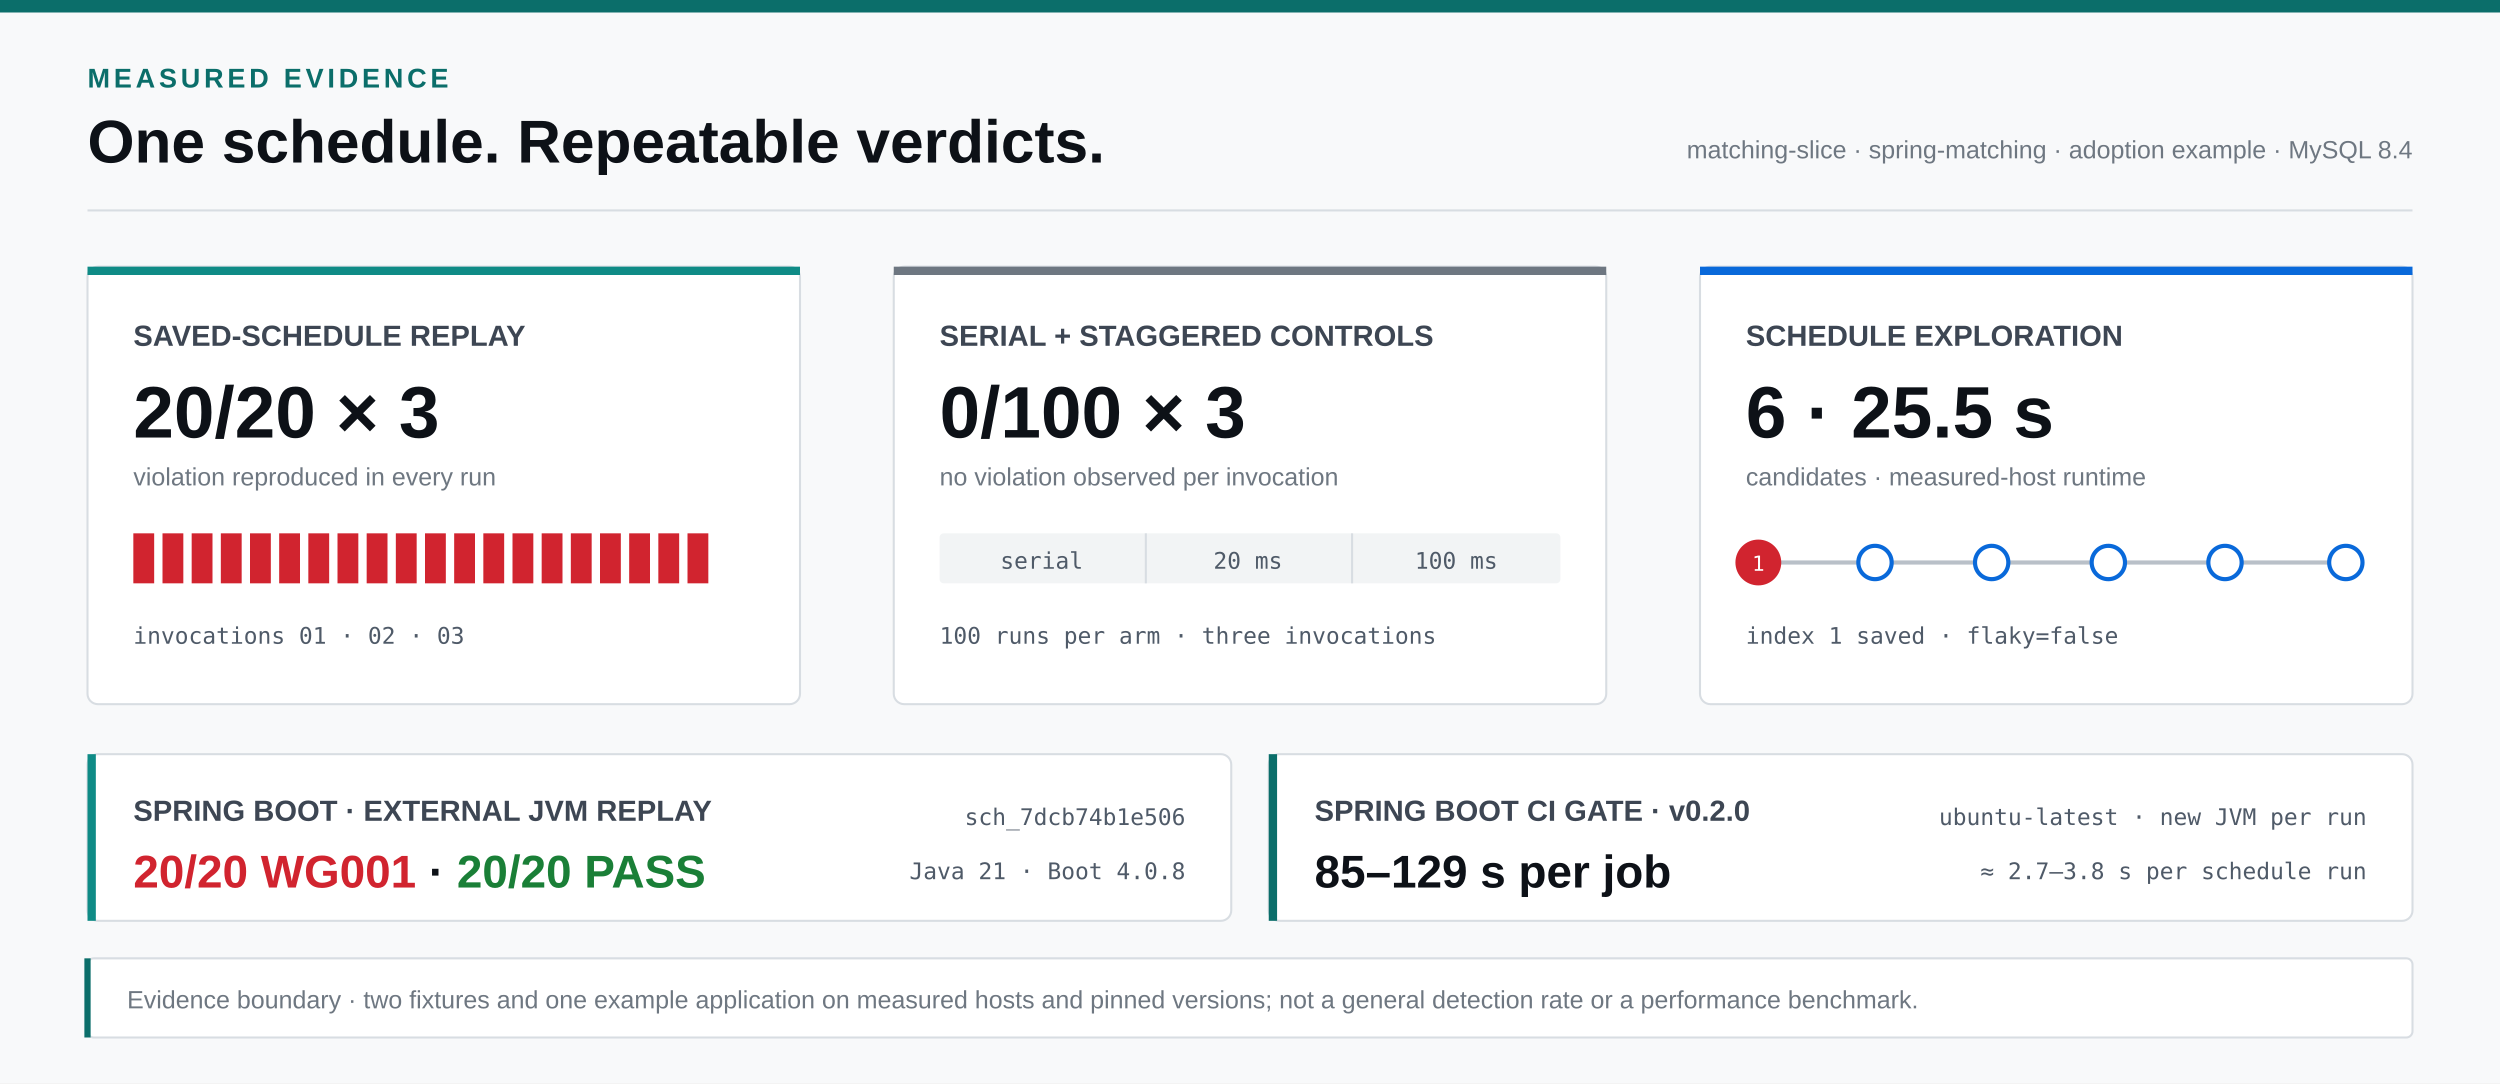
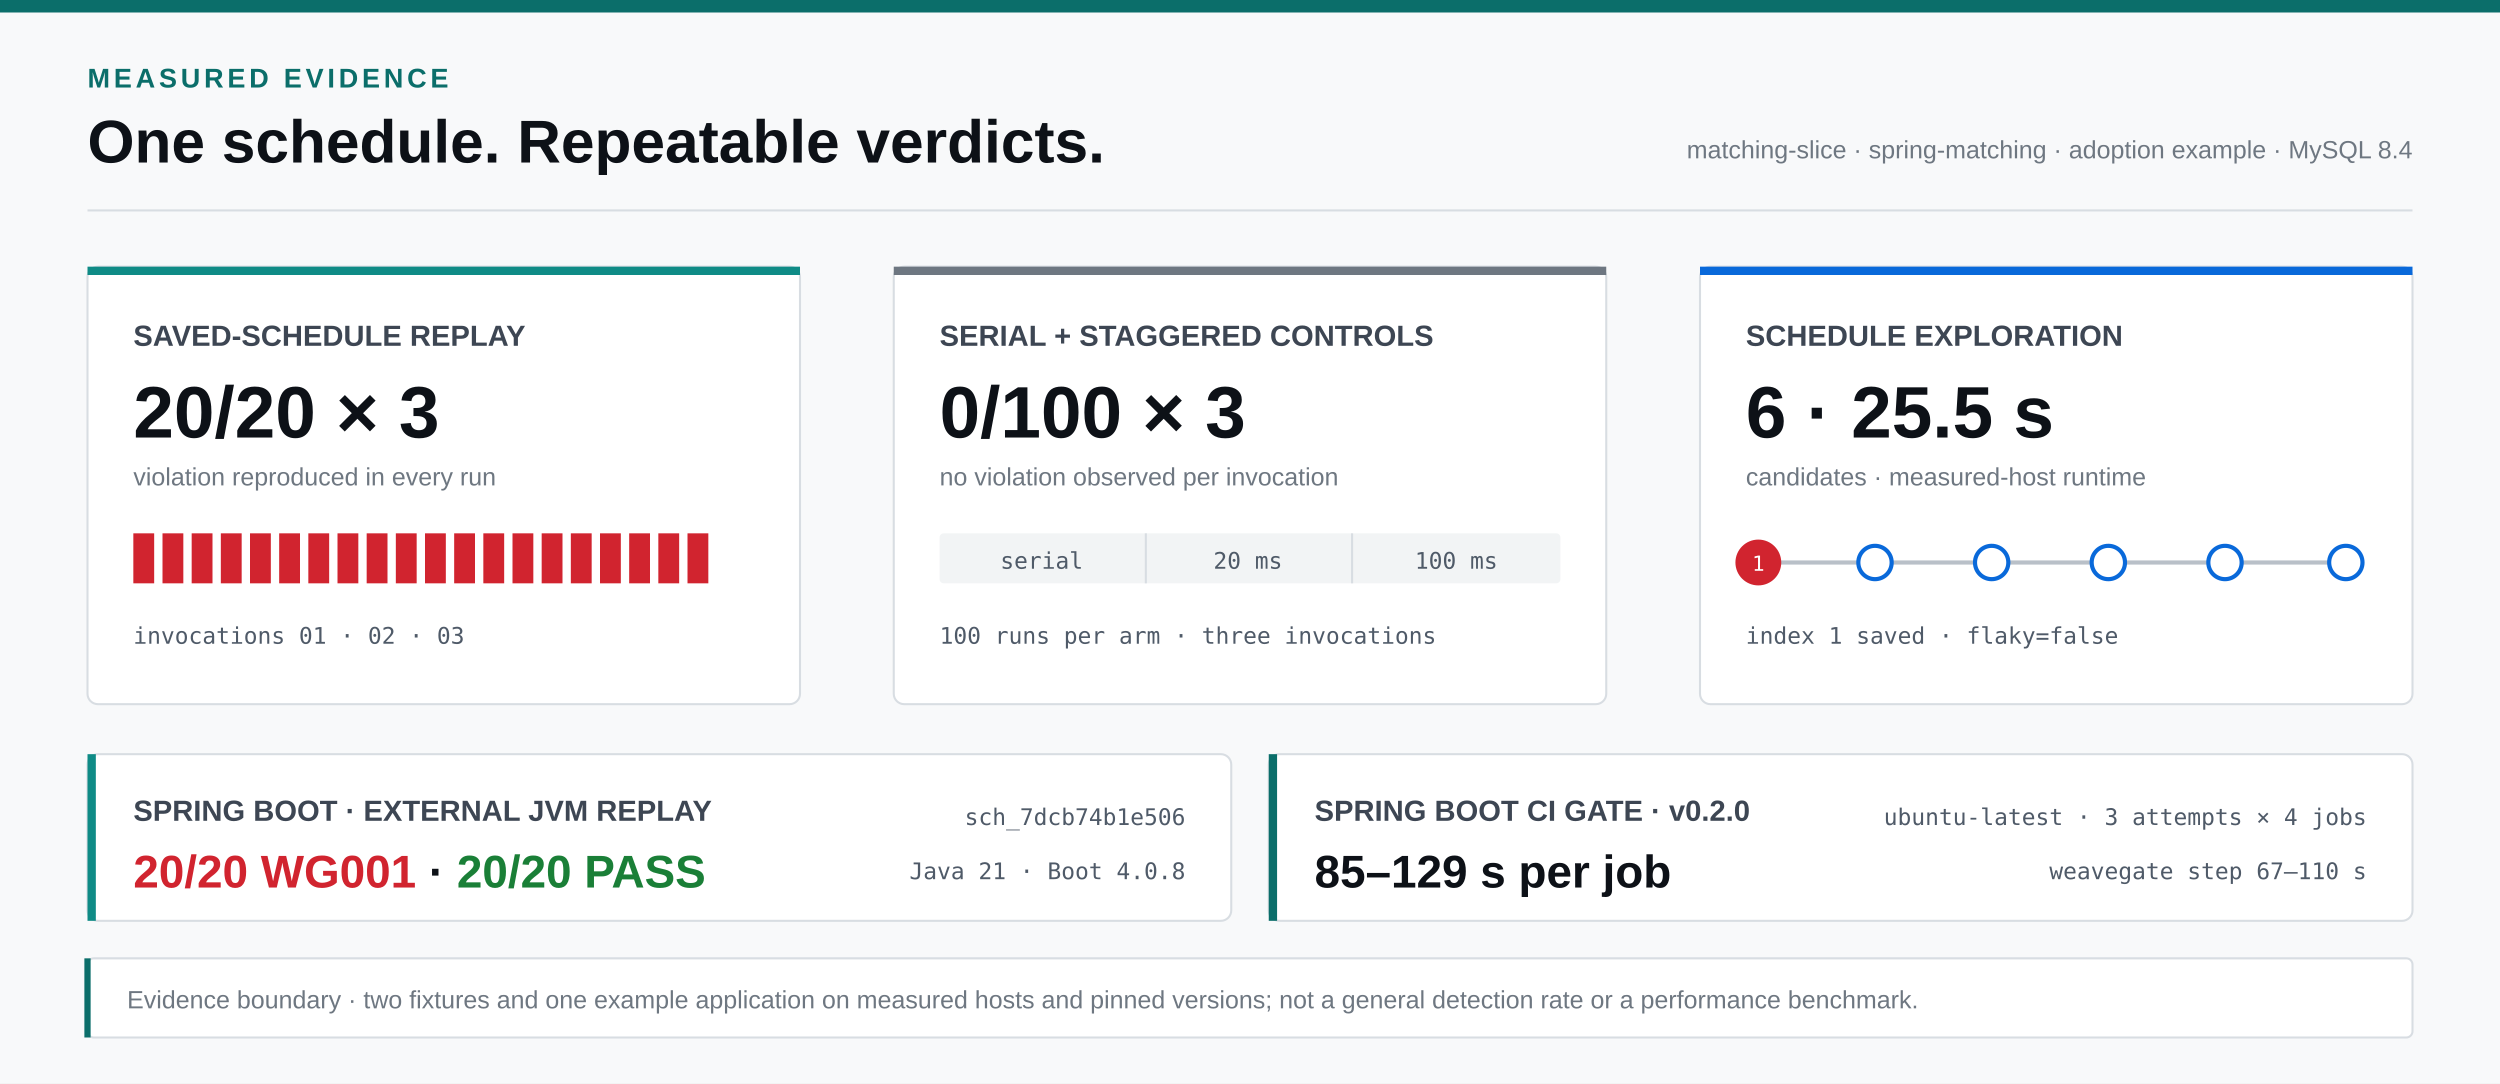
<svg xmlns="http://www.w3.org/2000/svg" viewBox="0 0 1200 520" role="img" aria-labelledby="title desc">
  <defs>
    <style>.sans{font-family:'IBM Plex Sans',Arial,sans-serif}.mono{font-family:'JetBrains Mono','SFMono-Regular',Consolas,monospace}.eyebrow{font-size:13px;font-weight:700;letter-spacing:1.8px;fill:#0b6e6a}.title{font-size:29px;font-weight:700;fill:#0d1117}.metric{font-size:35px;font-weight:700;fill:#0d1117}.label{font-size:14px;font-weight:700;fill:#3d4653}.small{font-size:12px;fill:#6e7781}.monoSmall{font-size:11px;fill:#4f5a68}</style>
  </defs>
  <rect width="1200" height="520" fill="#f8f9fa" />
  <path d="M0 0h1200v6H0z" fill="#0b6e6a" />
  <text class="sans eyebrow" x="42" y="42">MEASURED EVIDENCE</text>
  <text class="sans title" x="42" y="78">One schedule. Repeatable verdicts.</text>
  <text class="sans small" x="1158" y="76" text-anchor="end">matching-slice · spring-matching · adoption example · MySQL 8.4</text>
  <line x1="42" y1="101" x2="1158" y2="101" stroke="#d8dde2" />
  <g transform="translate(42 128)">
    <rect width="342" height="210" rx="5" fill="#fff" stroke="#d8dde2" />
    <path d="M0 0h342v4H0z" fill="#0f8b86" />
    <text class="sans label" x="22" y="38">SAVED-SCHEDULE REPLAY</text>
    <text class="sans metric" x="22" y="82">20/20 × 3</text>
    <text class="sans small" x="22" y="105">violation reproduced in every run</text>
    <g transform="translate(22 128)" fill="#d1242f">
      <path d="M0 0h10v24H0zm14 0h10v24H14zm14 0h10v24H28zm14 0h10v24H42zm14 0h10v24H56zm14 0h10v24H70zm14 0h10v24H84zm14 0h10v24H98zm14 0h10v24h-10zm14 0h10v24h-10zm14 0h10v24h-10zm14 0h10v24h-10zm14 0h10v24h-10zm14 0h10v24h-10zm14 0h10v24h-10zm14 0h10v24h-10zm14 0h10v24h-10zm14 0h10v24h-10zm14 0h10v24h-10zm14 0h10v24h-10z" />
    </g>
    <text class="mono monoSmall" x="22" y="181">invocations 01 · 02 · 03</text>
  </g>
  <g transform="translate(429 128)">
    <rect width="342" height="210" rx="5" fill="#fff" stroke="#d8dde2" />
    <path d="M0 0h342v4H0z" fill="#6e7781" />
    <text class="sans label" x="22" y="38">SERIAL + STAGGERED CONTROLS</text>
    <text class="sans metric" x="22" y="82">0/100 × 3</text>
    <text class="sans small" x="22" y="105">no violation observed per invocation</text>
    <g transform="translate(22 128)">
      <rect width="298" height="24" rx="2" fill="#f2f4f5" />
      <path d="M99 0v24M198 0v24" stroke="#d8dde2" />
      <text class="mono monoSmall" x="49" y="17" text-anchor="middle">serial</text>
      <text class="mono monoSmall" x="148" y="17" text-anchor="middle">20 ms</text>
      <text class="mono monoSmall" x="248" y="17" text-anchor="middle">100 ms</text>
    </g>
    <text class="mono monoSmall" x="22" y="181">100 runs per arm · three invocations</text>
  </g>
  <g transform="translate(816 128)">
    <rect width="342" height="210" rx="5" fill="#fff" stroke="#d8dde2" />
    <path d="M0 0h342v4H0z" fill="#0969da" />
    <text class="sans label" x="22" y="38">SCHEDULE EXPLORATION</text>
    <text class="sans metric" x="22" y="82">6 · 25.5 s</text>
    <text class="sans small" x="22" y="105">candidates · measured-host runtime</text>
    <g transform="translate(28 142)">
      <path d="M0 0h282" stroke="#b9c0c8" stroke-width="2" />
      <circle r="11" fill="#d1242f" />
      <circle cx="56" r="8" fill="#fff" stroke="#0969da" stroke-width="2" />
      <circle cx="112" r="8" fill="#fff" stroke="#0969da" stroke-width="2" />
      <circle cx="168" r="8" fill="#fff" stroke="#0969da" stroke-width="2" />
      <circle cx="224" r="8" fill="#fff" stroke="#0969da" stroke-width="2" />
      <circle cx="282" r="8" fill="#fff" stroke="#0969da" stroke-width="2" />
      <text class="mono" y="4" font-size="10" fill="#fff" text-anchor="middle">1</text>
    </g>
    <text class="mono monoSmall" x="22" y="181">index 1 saved · flaky=false</text>
  </g>
  <g transform="translate(42 362)">
    <rect width="549" height="80" rx="5" fill="#fff" stroke="#d8dde2" />
    <path d="M0 0h4v80H0z" fill="#0f8b86" />
    <text class="sans label" x="22" y="32">SPRING BOOT · EXTERNAL JVM REPLAY</text>
    <text class="sans" x="22" y="64" font-size="22" font-weight="700" fill="#0d1117">
      <tspan fill="#d1242f">20/20 WG001</tspan> · <tspan fill="#1a7f37">20/20 PASS</tspan>
    </text>
    <text class="mono monoSmall" x="527" y="34" text-anchor="end">sch_7dcb74b1e506</text>
    <text class="mono monoSmall" x="527" y="60" text-anchor="end">Java 21 · Boot 4.0.8</text>
  </g>
  <g transform="translate(609 362)">
    <rect width="549" height="80" rx="5" fill="#fff" stroke="#d8dde2" />
    <path d="M0 0h4v80H0z" fill="#0b6e6a" />
    <text class="sans label" x="22" y="32">SPRING BOOT CI GATE · v0.2.0</text>
    <text class="sans" x="22" y="64" font-size="22" font-weight="700" fill="#0d1117">85–129 s per job</text>
-     <text class="mono monoSmall" x="527" y="34" text-anchor="end">ubuntu-latest · new JVM per run</text>
-     <text class="mono monoSmall" x="527" y="60" text-anchor="end">≈ 2.7–3.8 s per schedule run</text>
+     <text class="mono monoSmall" x="527" y="34" text-anchor="end">ubuntu-latest · 3 attempts × 4 jobs</text>
+     <text class="mono monoSmall" x="527" y="60" text-anchor="end">weavegate step 67–110 s</text>
  </g>
  <rect x="42" y="460" width="1116" height="38" rx="3" fill="#fff" stroke="#d8dde2" />
  <path d="M42 460v38" stroke="#0b6e6a" stroke-width="3" />
  <text class="sans small" x="61" y="484">Evidence boundary · two fixtures and one example application on measured hosts and pinned versions; not a general detection rate or a performance benchmark.</text>
</svg>
